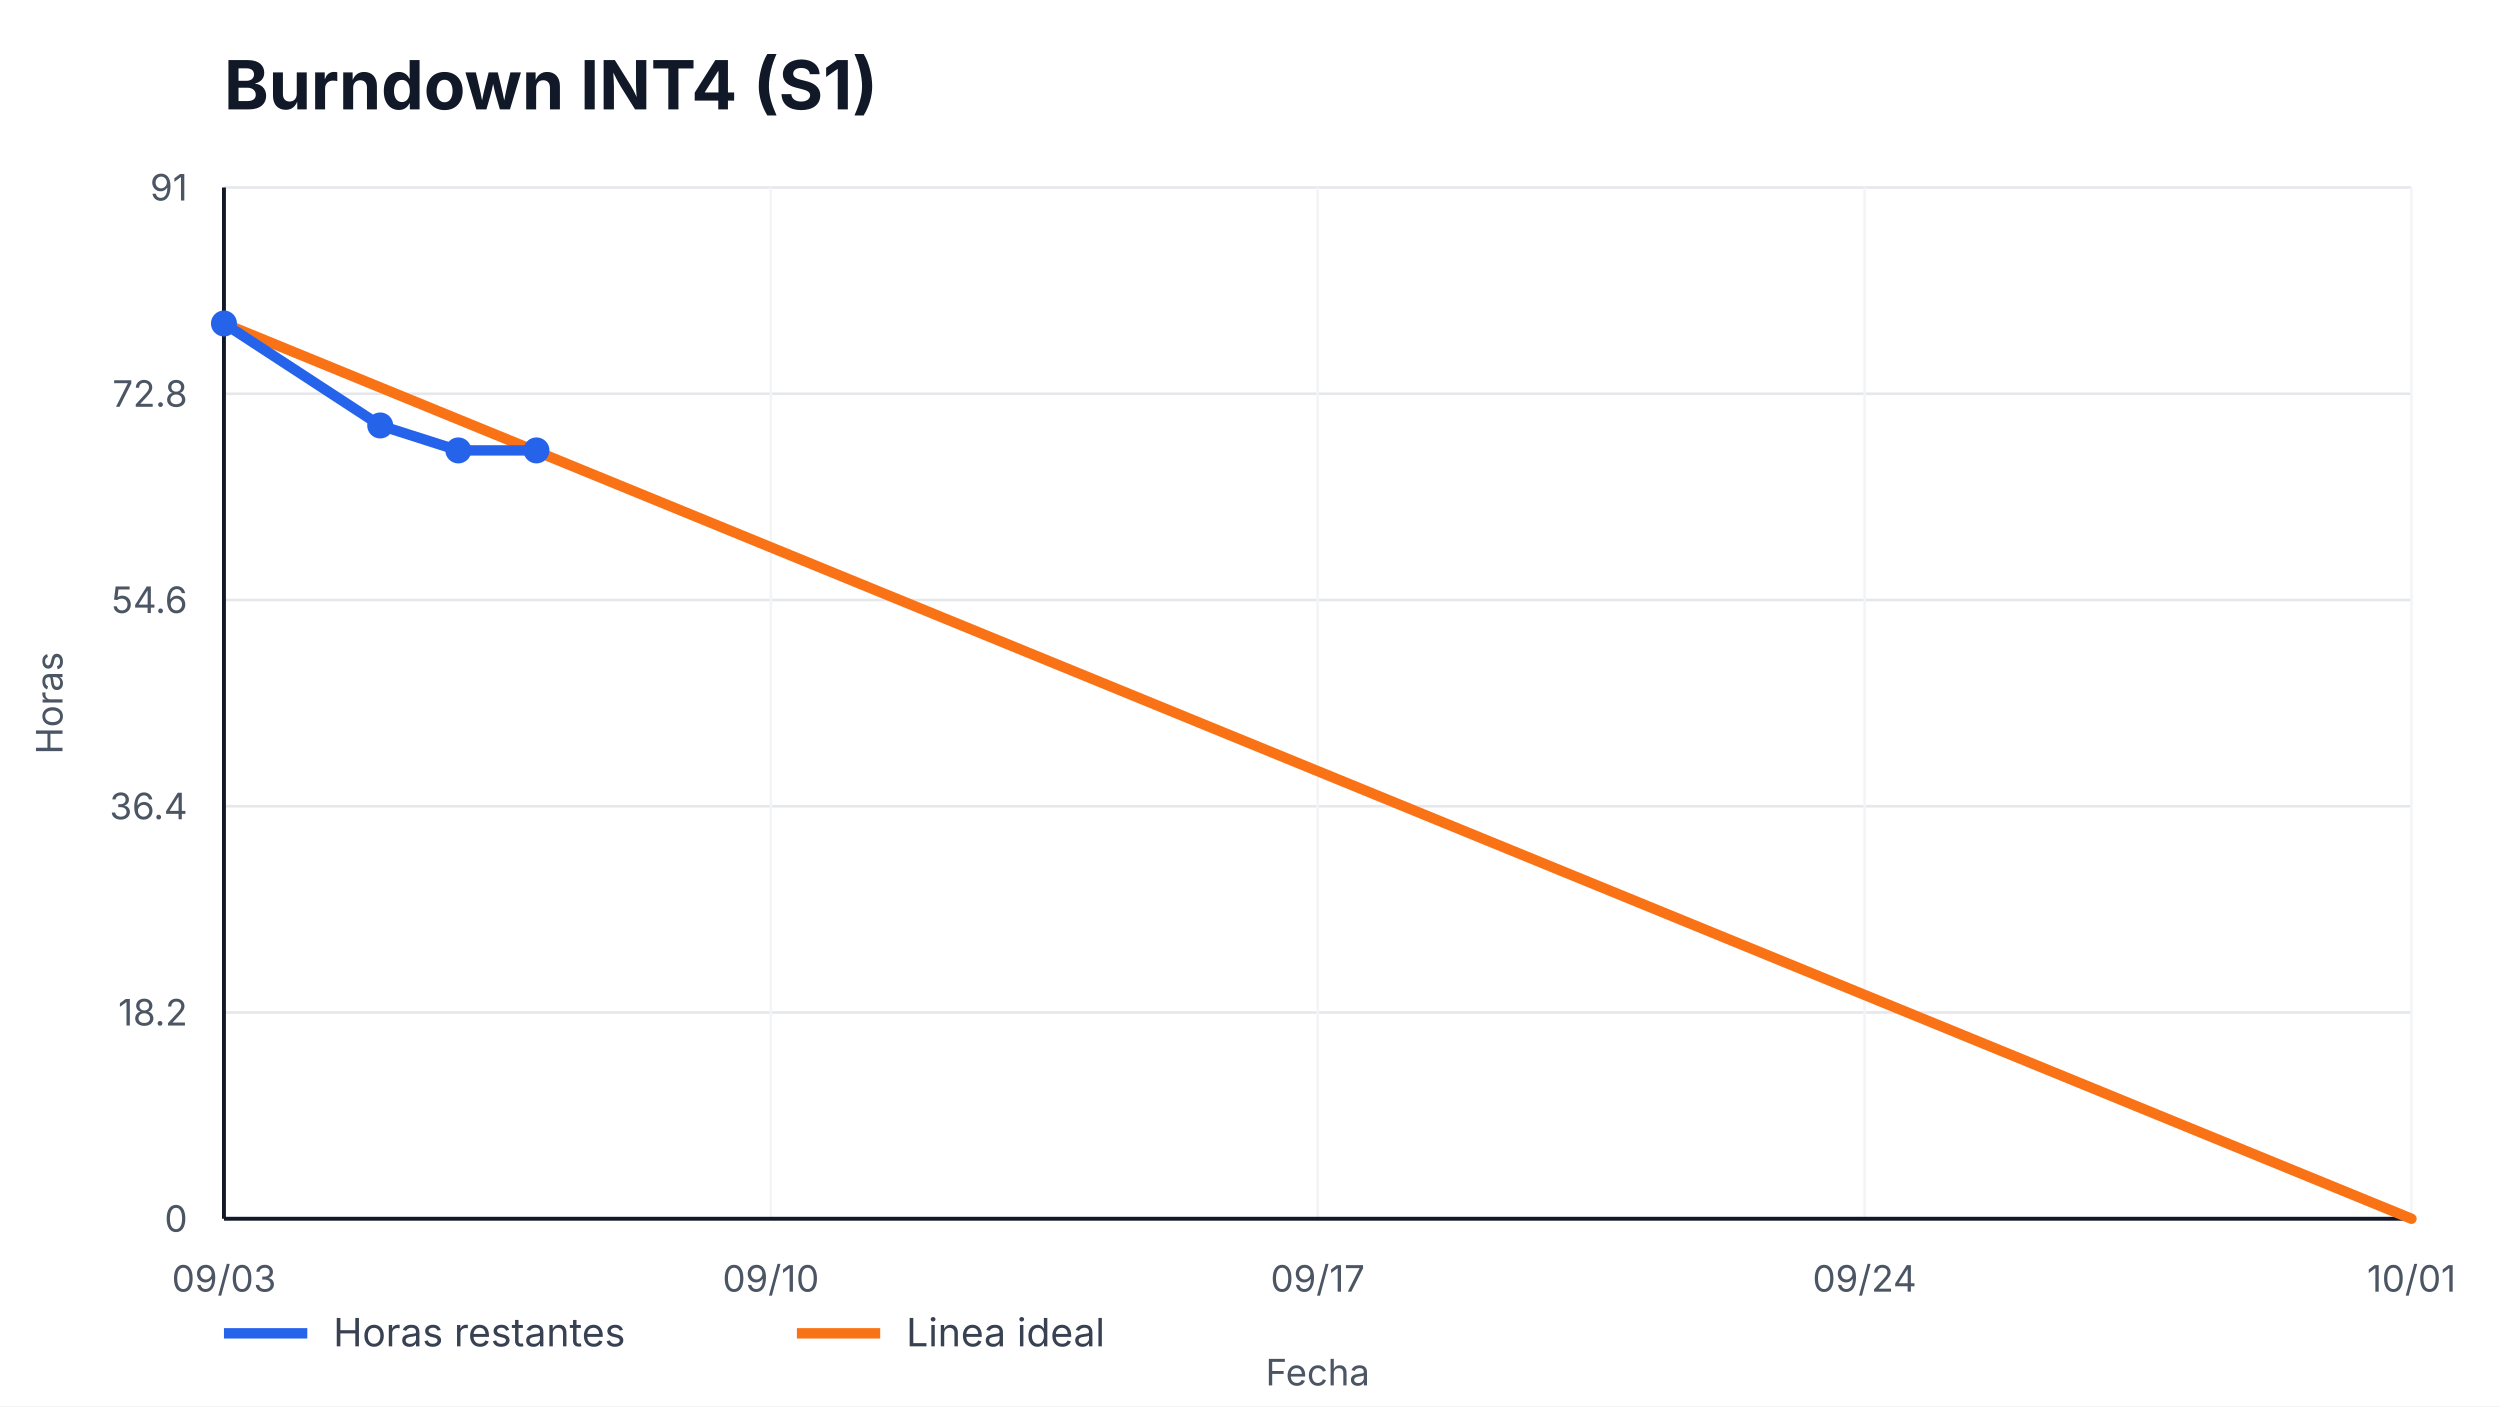
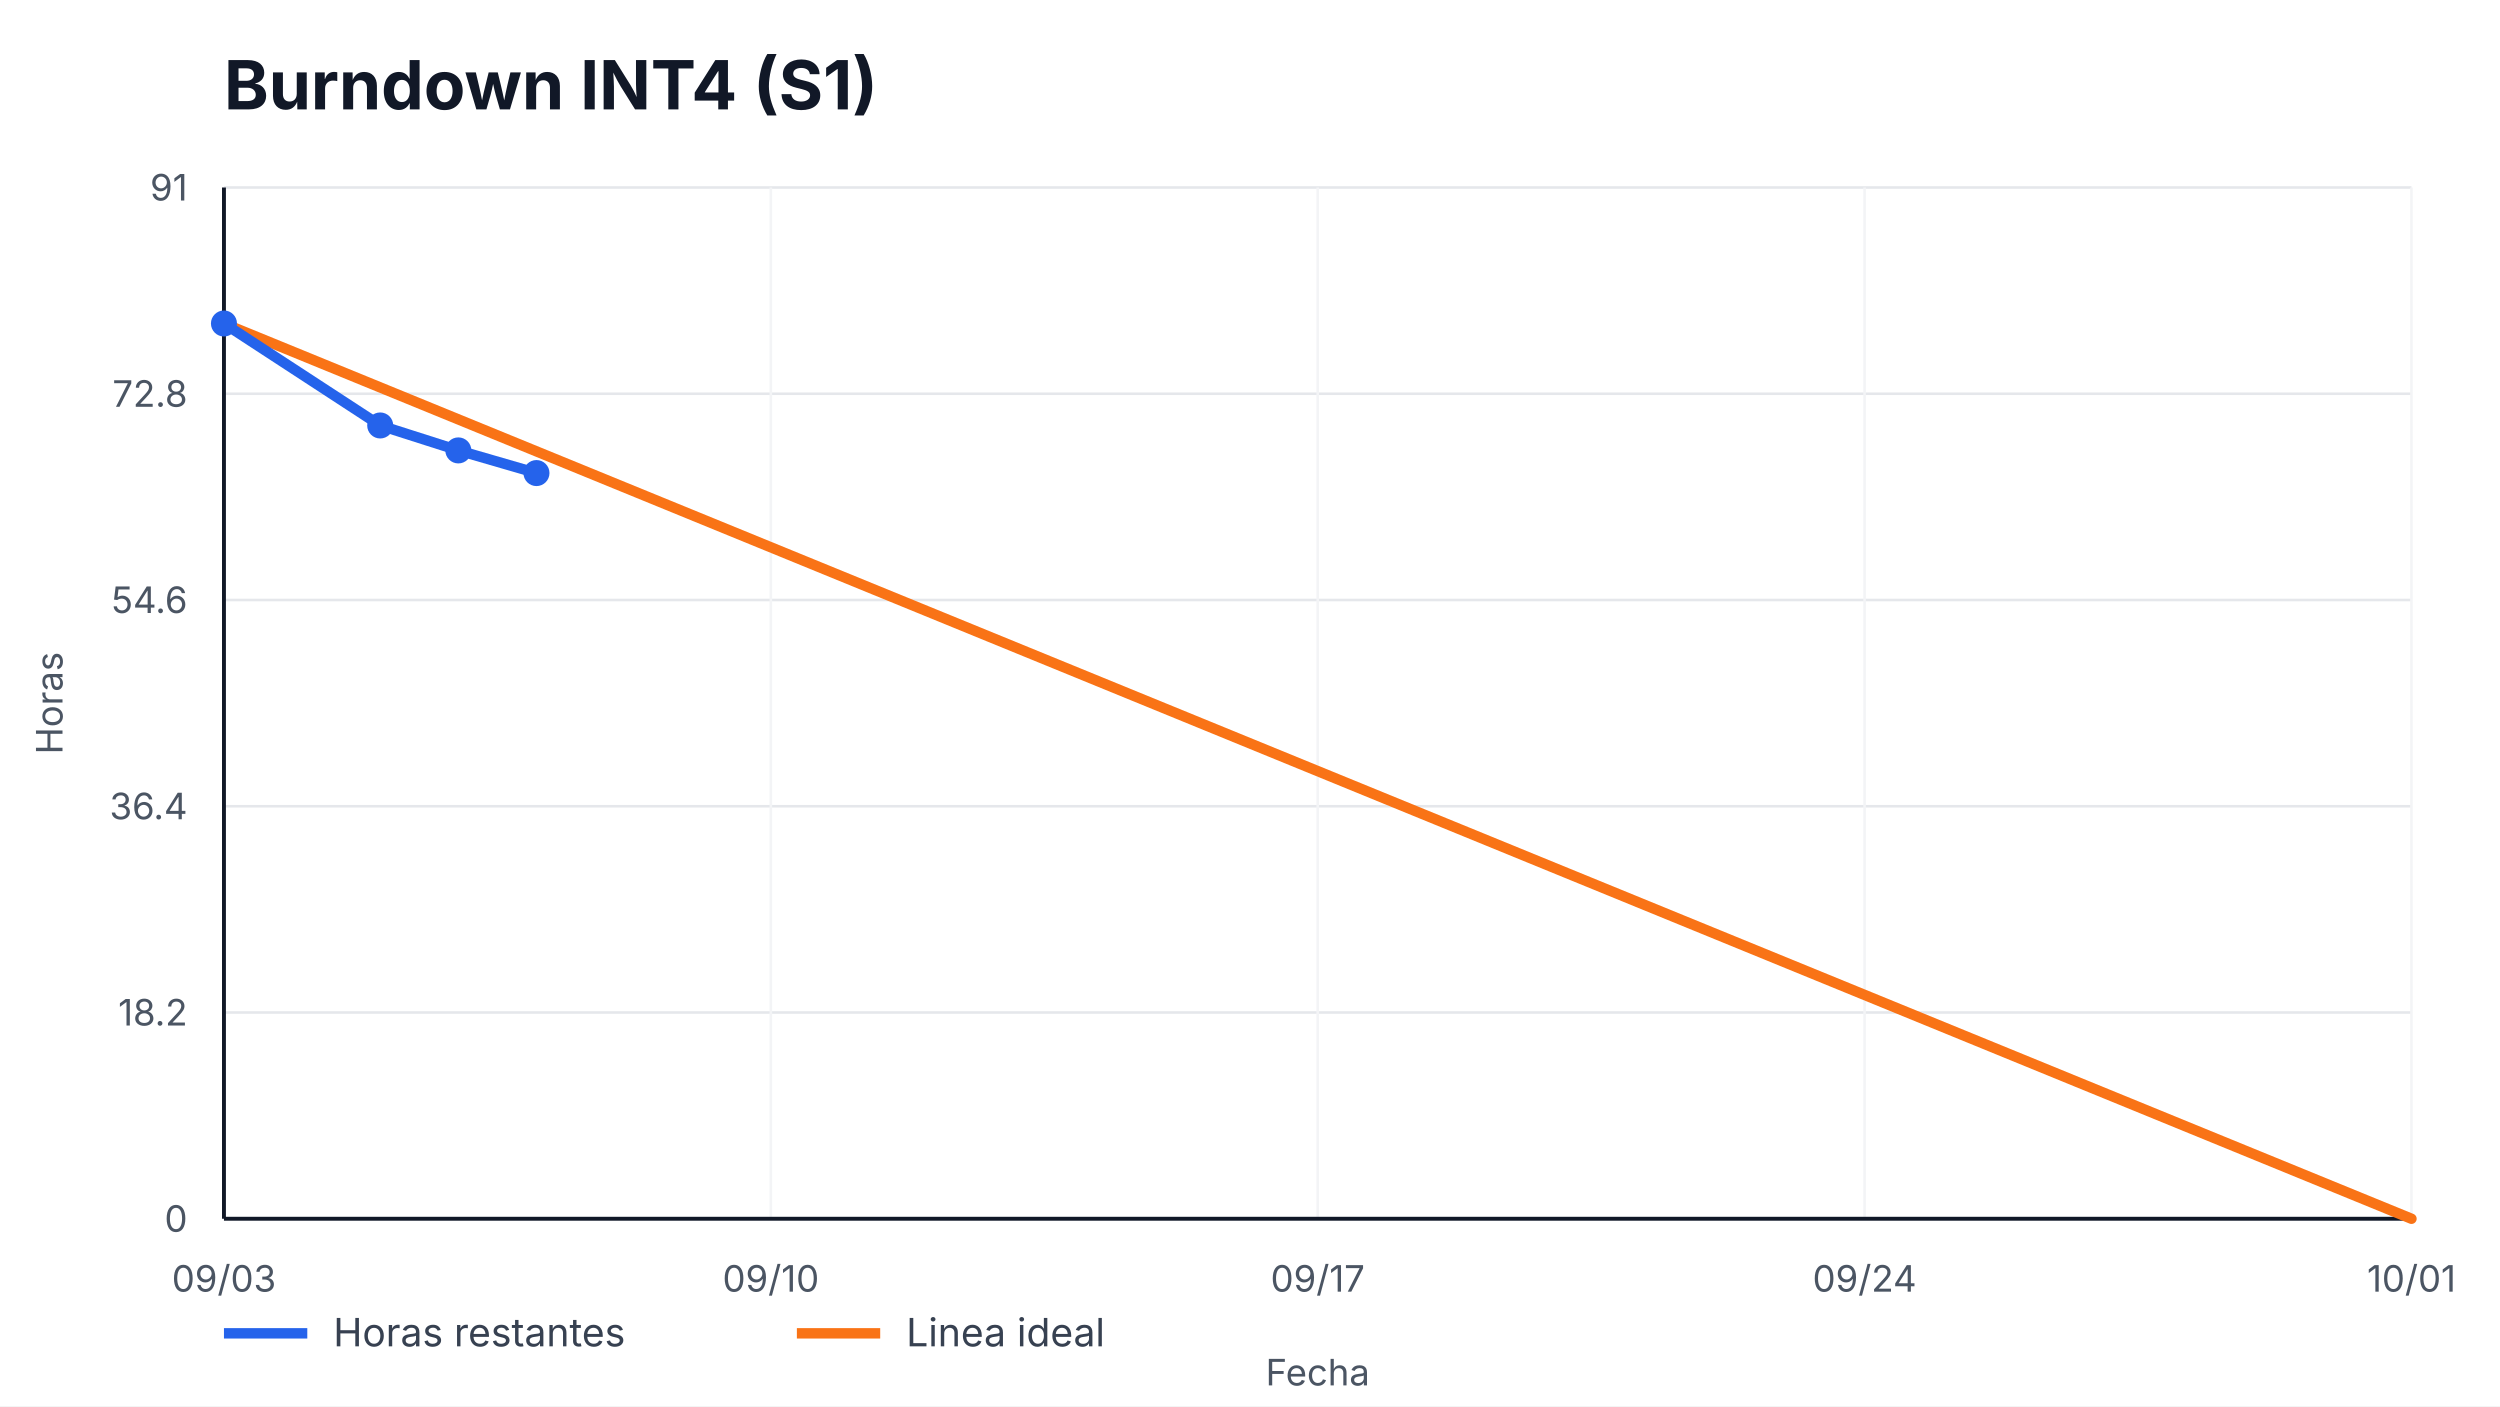
<svg xmlns="http://www.w3.org/2000/svg" width="960" height="540" viewBox="0 0 960 540" role="img" aria-label="Burndown INT4 (S1)">
  <style>
    text { font-family: -apple-system, BlinkMacSystemFont, "Segoe UI", sans-serif; fill: #111827; }
    .title { font-size: 26px; font-weight: 700; }
    .axis { font-size: 14px; fill: #4b5563; }
    .legend { font-size: 15px; fill: #374151; }
    .overrun { font-size: 14px; font-weight: 700; fill: #b91c1c; }
  </style>
  <rect width="100%" height="100%" fill="#ffffff" />
  <text x="86" y="42" class="title">Burndown INT4 (S1)</text>
  <g>
    <line x1="86" y1="468.00" x2="926" y2="468.00" stroke="#e5e7eb" />
    <line x1="86" y1="388.80" x2="926" y2="388.80" stroke="#e5e7eb" />
    <line x1="86" y1="309.60" x2="926" y2="309.60" stroke="#e5e7eb" />
    <line x1="86" y1="230.40" x2="926" y2="230.40" stroke="#e5e7eb" />
    <line x1="86" y1="151.20" x2="926" y2="151.20" stroke="#e5e7eb" />
    <line x1="86" y1="72.00" x2="926" y2="72.00" stroke="#e5e7eb" />
  </g>
  <g>
    <line x1="86.00" y1="72" x2="86.00" y2="468" stroke="#f3f4f6" />
    <text x="86.00" y="496" text-anchor="middle" class="axis">09/03</text>
    <line x1="296.00" y1="72" x2="296.00" y2="468" stroke="#f3f4f6" />
    <text x="296.00" y="496" text-anchor="middle" class="axis">09/10</text>
    <line x1="506.00" y1="72" x2="506.00" y2="468" stroke="#f3f4f6" />
    <text x="506.00" y="496" text-anchor="middle" class="axis">09/17</text>
    <line x1="716.00" y1="72" x2="716.00" y2="468" stroke="#f3f4f6" />
    <text x="716.00" y="496" text-anchor="middle" class="axis">09/24</text>
    <line x1="926.00" y1="72" x2="926.00" y2="468" stroke="#f3f4f6" />
    <text x="926.00" y="496" text-anchor="middle" class="axis">10/01</text>
  </g>
  <line x1="86" y1="468" x2="926" y2="468" stroke="#111827" stroke-width="1.5" />
  <line x1="86" y1="72" x2="86" y2="468" stroke="#111827" stroke-width="1.5" />
  <g>
    <text x="72" y="473.00" text-anchor="end" class="axis">0</text>
    <text x="72" y="393.80" text-anchor="end" class="axis">18.2</text>
    <text x="72" y="314.60" text-anchor="end" class="axis">36.4</text>
    <text x="72" y="235.40" text-anchor="end" class="axis">54.6</text>
    <text x="72" y="156.20" text-anchor="end" class="axis">72.8</text>
    <text x="72" y="77.00" text-anchor="end" class="axis">91</text>
  </g>
  <polyline points="86.00,124.22 926.00,468.00" fill="none" stroke="#f97316" stroke-width="4" stroke-linecap="round" />
-   <polyline points="86.00,124.22 146.00,163.38 176.00,172.96 206.00,172.96" fill="none" stroke="#2563eb" stroke-width="4" stroke-linecap="round" stroke-linejoin="round" />
+   <polyline points="86.00,124.22 146.00,163.38 176.00,172.96 206.00,181.66" fill="none" stroke="#2563eb" stroke-width="4" stroke-linecap="round" stroke-linejoin="round" />
  <g>
    <circle cx="86.00" cy="124.22" r="5" fill="#2563eb" />
    <circle cx="146.00" cy="163.38" r="5" fill="#2563eb" />
    <circle cx="176.00" cy="172.96" r="5" fill="#2563eb" />
-     <circle cx="206.00" cy="172.96" r="5" fill="#2563eb" />
+     <circle cx="206.00" cy="181.66" r="5" fill="#2563eb" />
  </g>
  <line x1="86" y1="512" x2="118" y2="512" stroke="#2563eb" stroke-width="4" />
  <text x="128" y="517" class="legend">Horas restantes</text>
  <line x1="306" y1="512" x2="338" y2="512" stroke="#f97316" stroke-width="4" />
  <text x="348" y="517" class="legend">Linea ideal</text>
  <text x="506.0" y="532" text-anchor="middle" class="axis">Fecha</text>
  <text x="24" y="270.0" transform="rotate(-90 24,270.0)" text-anchor="middle" class="axis">Horas</text>
</svg>
